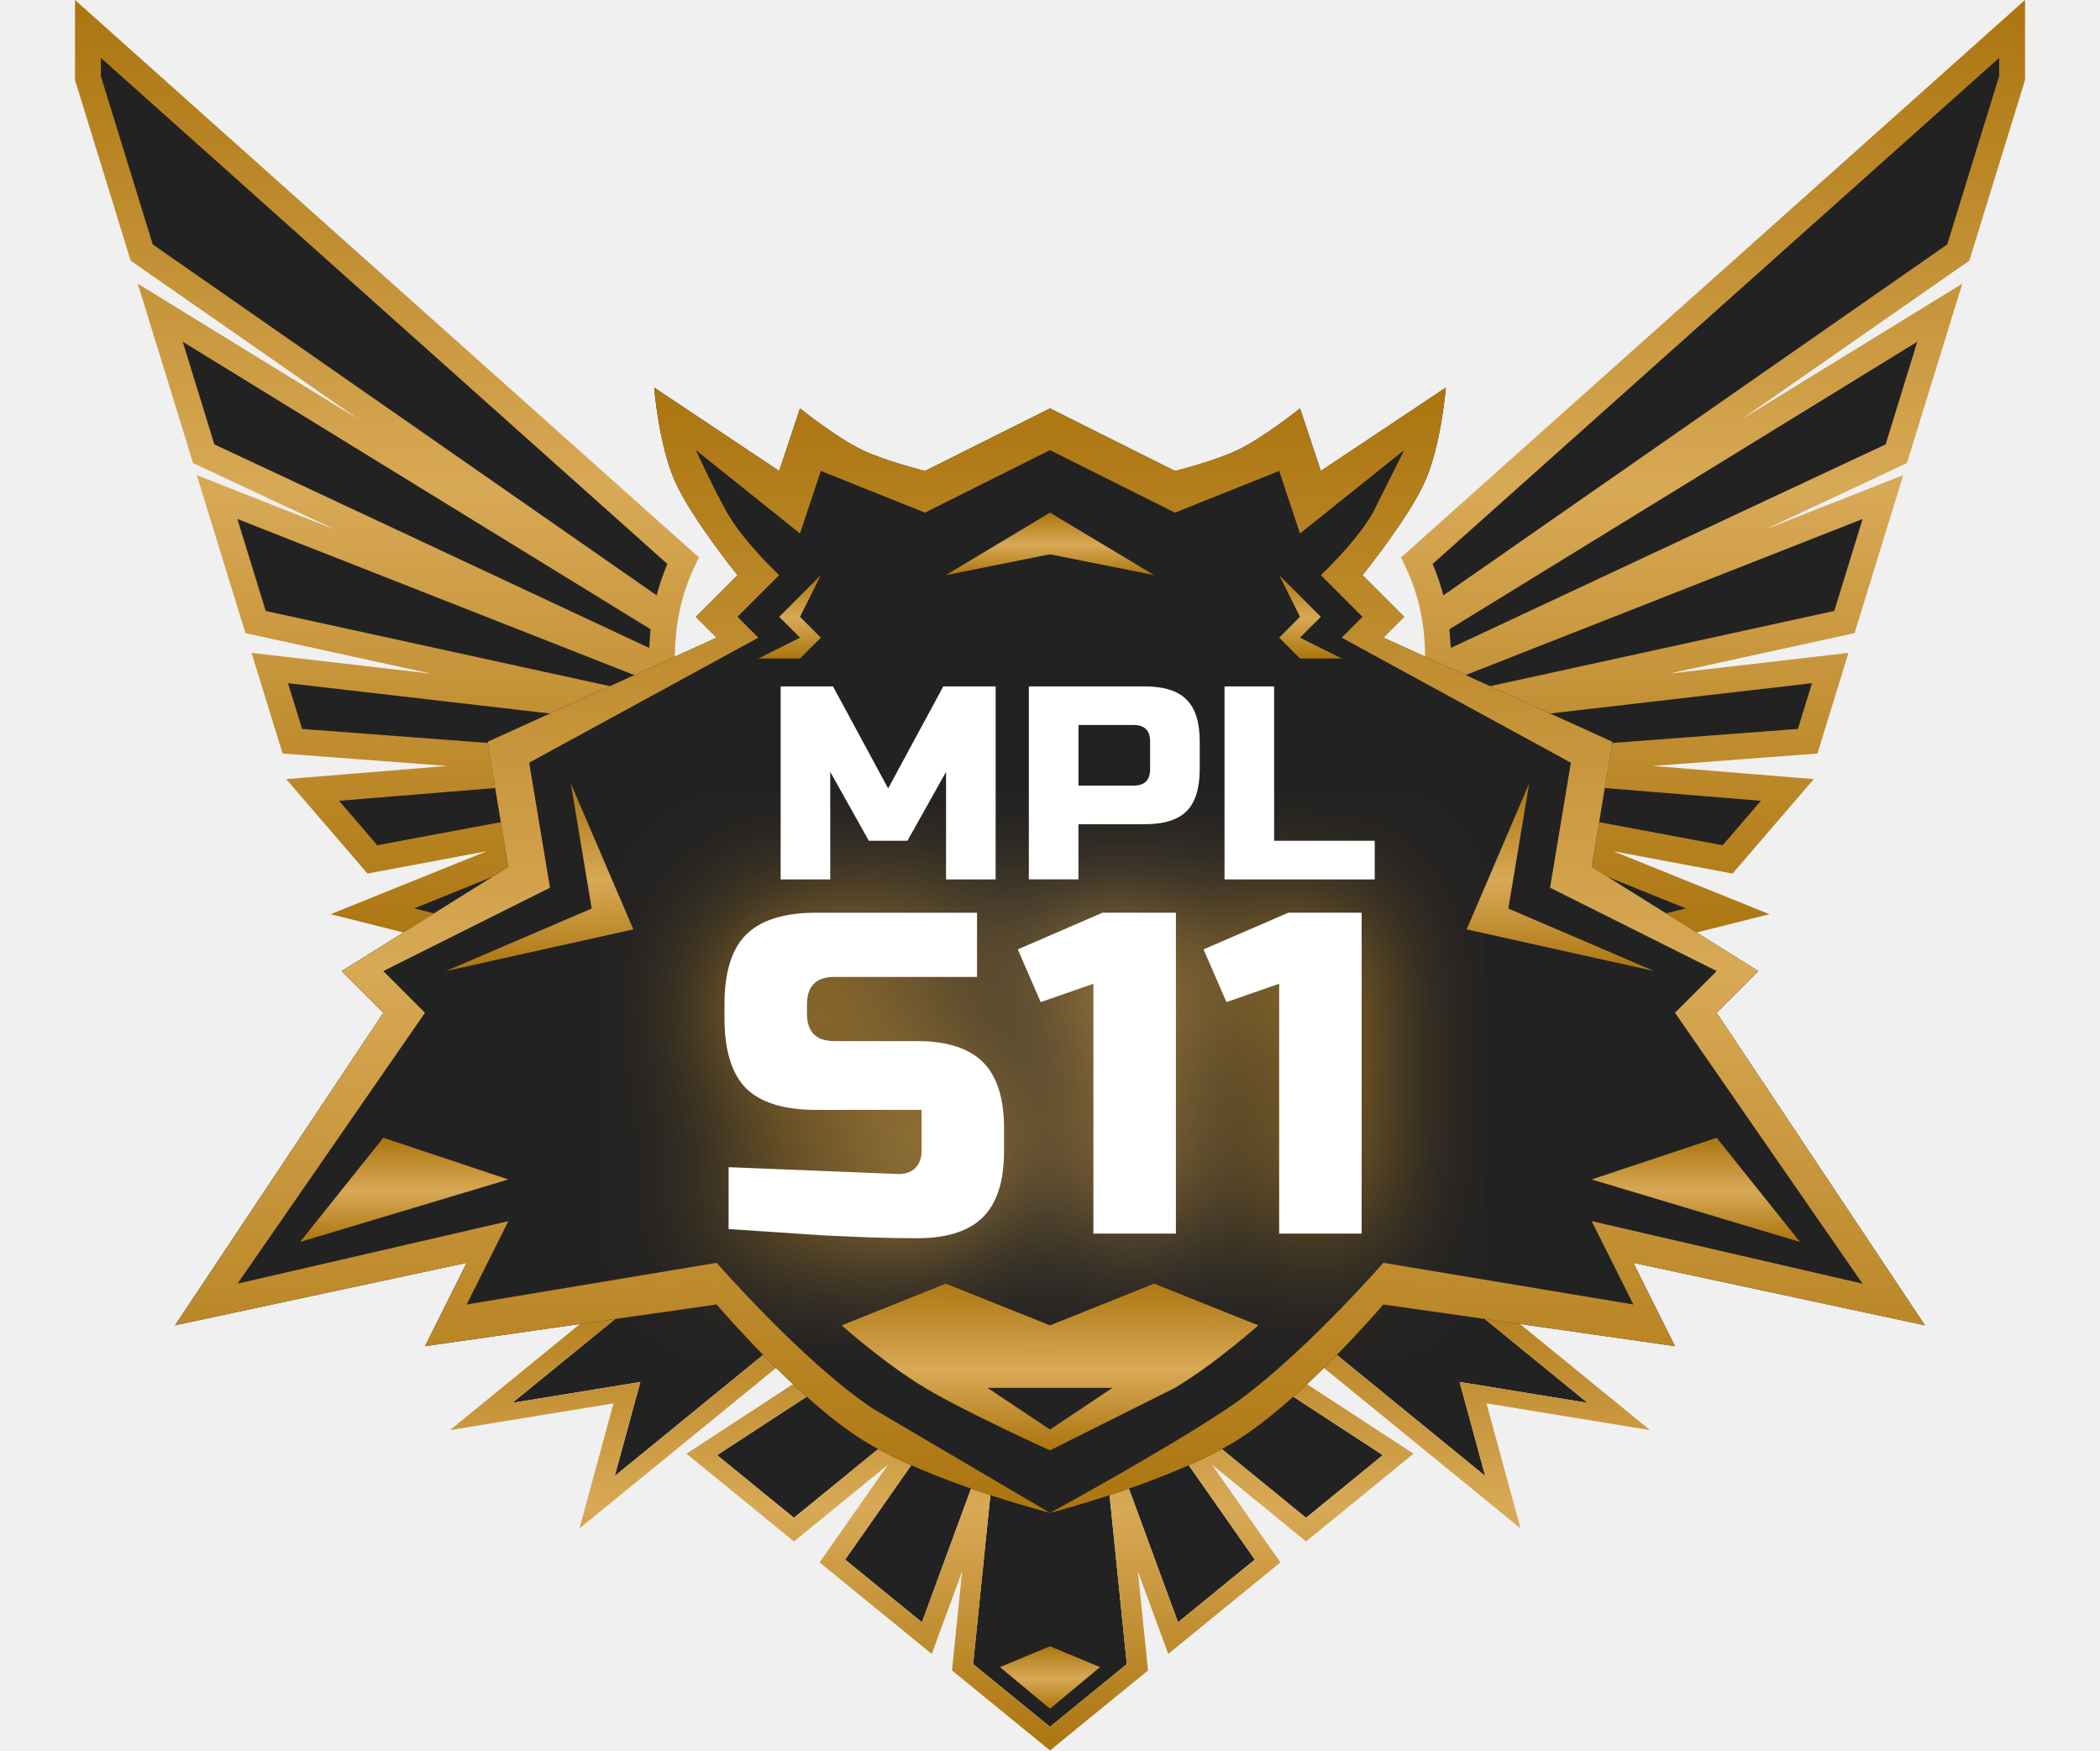
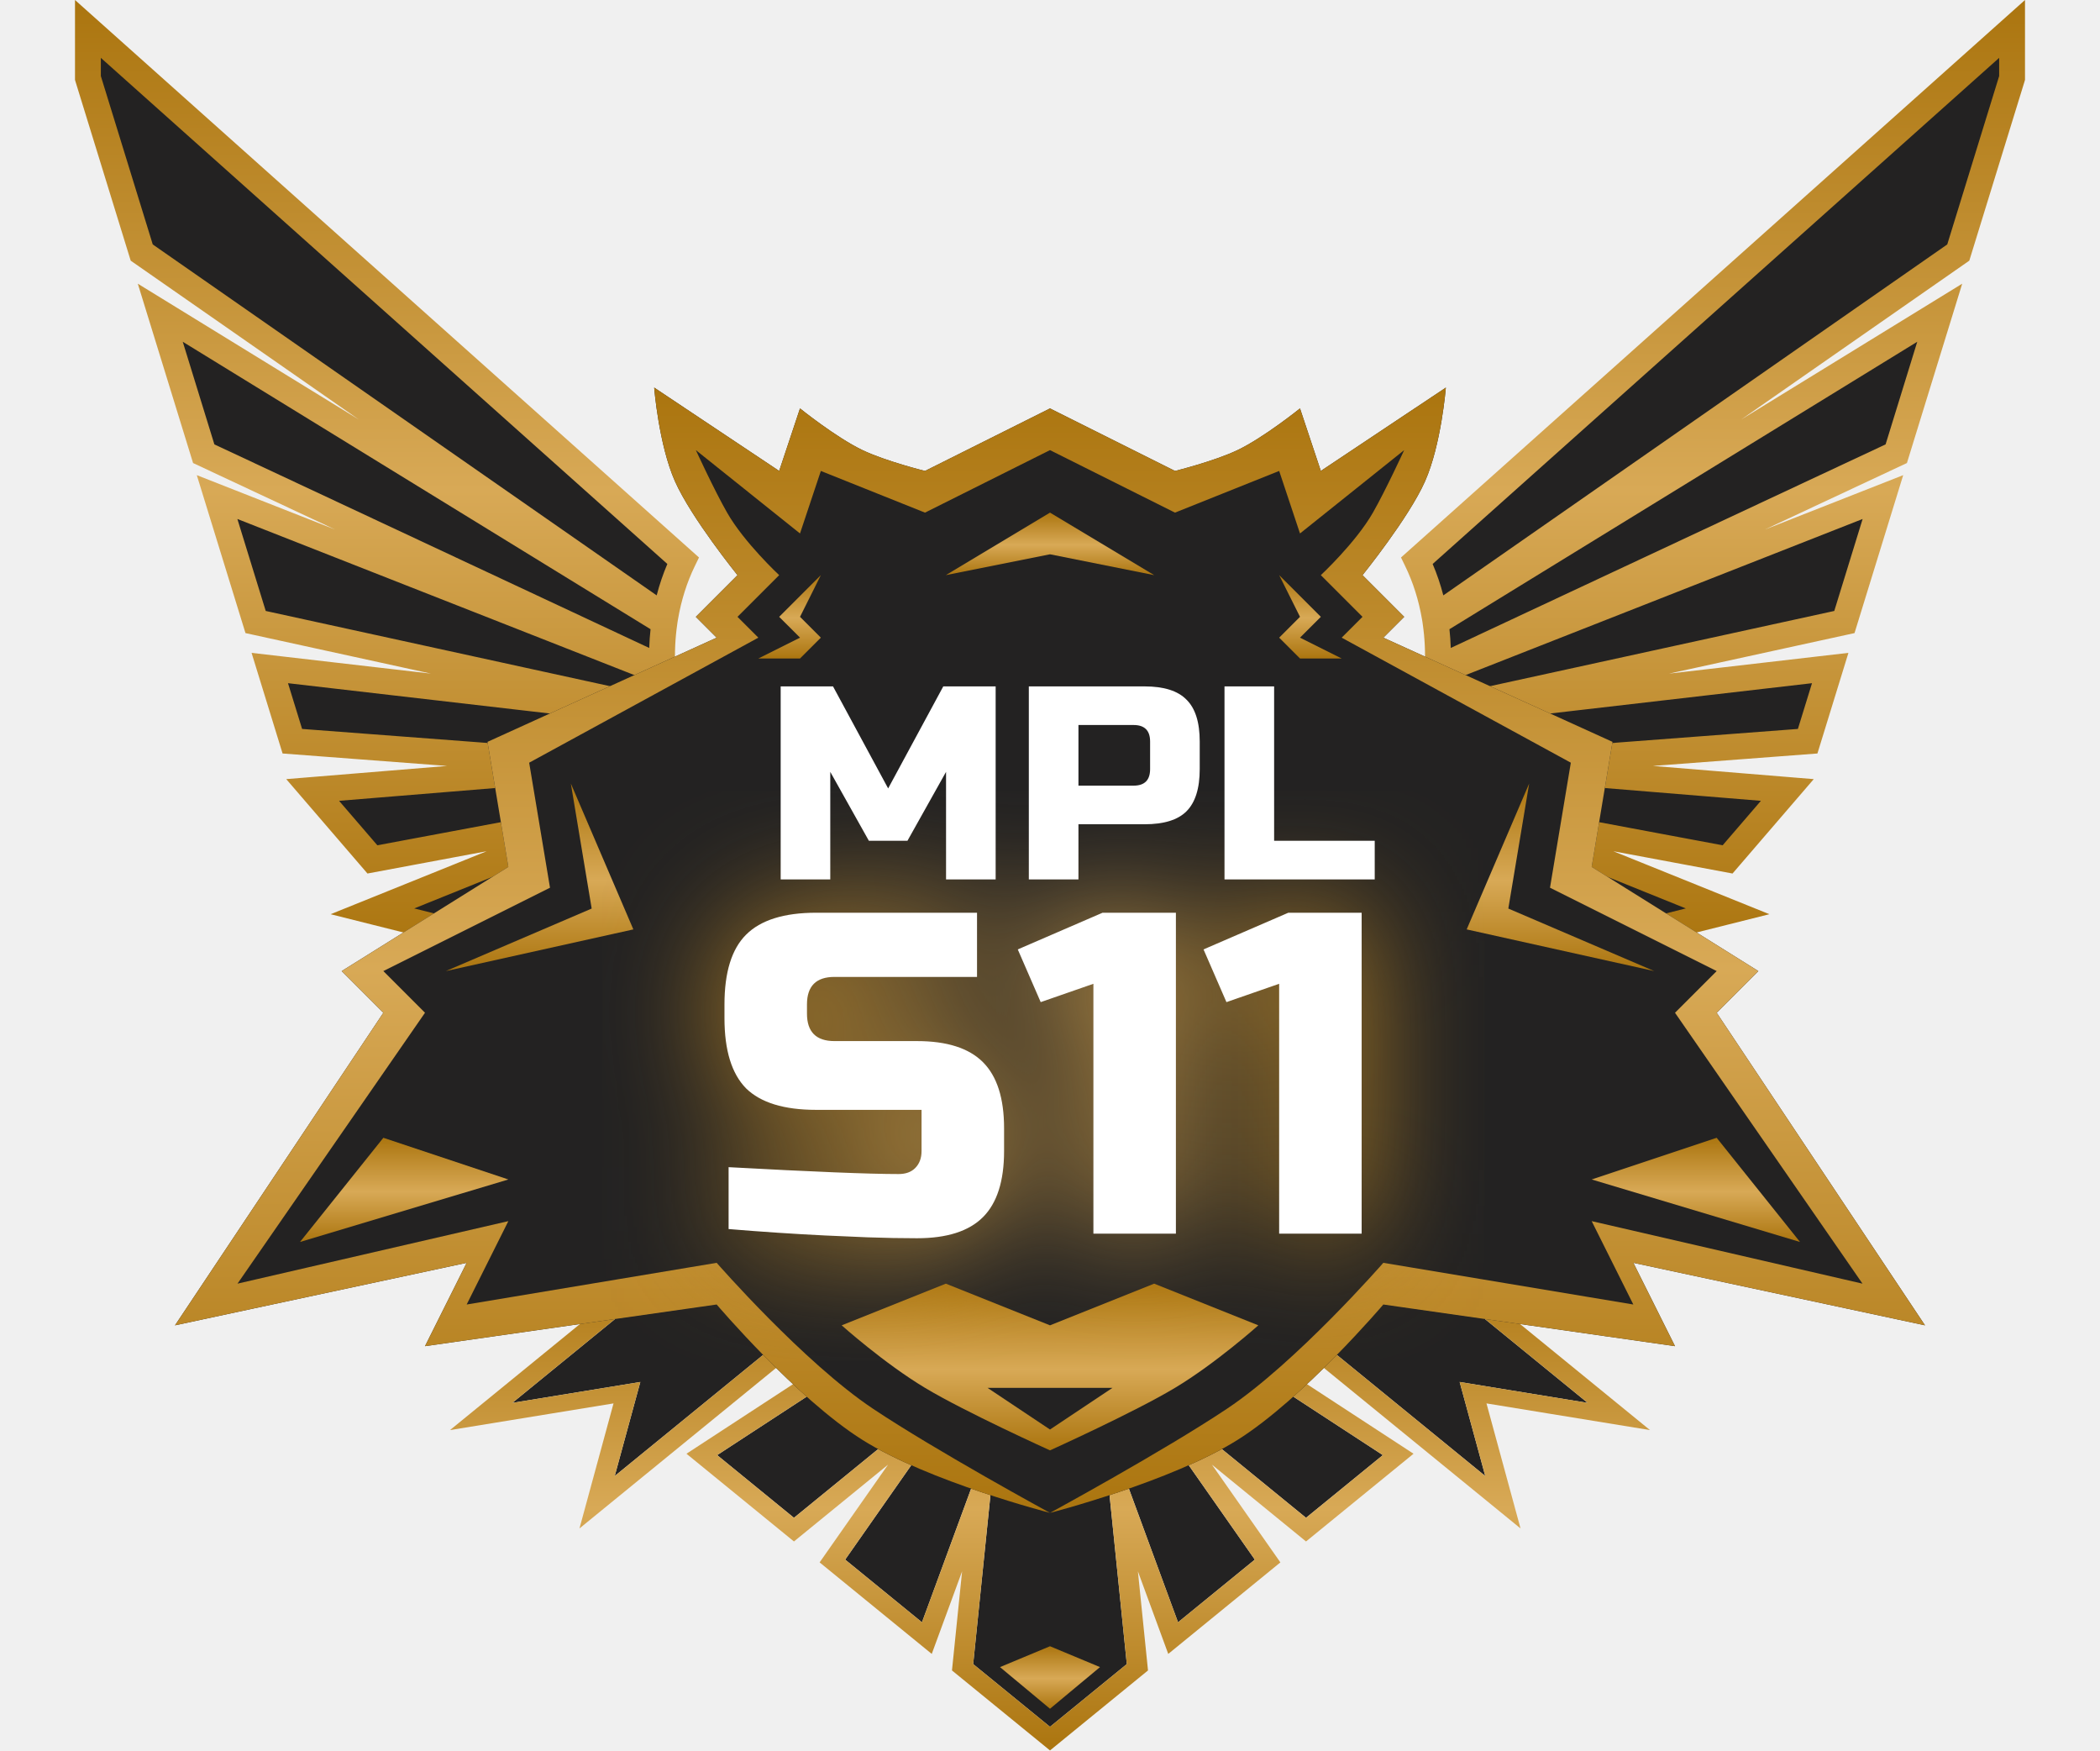
- <svg xmlns="http://www.w3.org/2000/svg" width="84" height="70" fill="none">
-   <g fill-rule="evenodd">
-     <path d="M27.323 22.42L3.517 1.157V3.12l.001.004L5.669 10.1 26.61 24.68c.138-.814.381-1.576.713-2.259zm-.747 2.474L6.411 12.506l1.738 5.638 18.344 8.586a9.5 9.5 0 0 1 .083-1.836zm-.074 1.989L8.683 19.878l1.541 4.997 16.519 3.608a9.68 9.68 0 0 1-.24-1.599zm.259 1.678l-15.97-1.847.902 2.927 12.799.968-11.986.982 2.39 2.777 9.596-1.795-9.596 3.871 4.138 1.038h13.448v-3.364c-2.632-.084-4.941-2.396-5.721-5.556z" fill="#232222" />
-     <path d="M3 0l24.96 22.294-.172.353a7.85 7.85 0 0 0-.668 2.119l-.017.101-.015.102c-.08.556-.109 1.137-.078 1.735l.004.072.005.072a9.16 9.16 0 0 0 .227 1.513l.009.038.009.037a8.47 8.47 0 0 0 .722 1.916l3.115.236-2.847.233.31.461.954-.178-.835.337c1.016 1.312 2.386 2.113 3.816 2.158l.501.016V38H18.971l-5.747-1.441 6.242-2.518-4.767.892-3.25-3.776 6.434-.527-6.58-.497-1.241-4.024 7.177.83-7.421-1.621-1.947-6.316 5.527 2.173-5.676-2.657-2.211-7.172 8.835 5.427-9.119-6.349-2.206-7.155L3 3.194V0zm23.267 23.809a8.79 8.79 0 0 1 .427-1.256L4.034 2.314v.729L6.11 9.775l20.157 14.034zm-.246 1.353L7.31 13.667l1.265 4.104 17.394 8.141.052-.75zm-.008 2.086L9.495 20.754l1.134 3.678 15.455 3.376-.07-.559zm.34 1.788L11.52 27.321l.564 1.829 14.713 1.112c-.173-.392-.322-.802-.443-1.226zm.762 1.878l-13.552 1.11 1.53 1.778 12.361-2.313-.34-.576zm.577.926l-11.124 4.487 2.529.634h12.867v-2.366c-1.693-.218-3.196-1.252-4.273-2.756z" fill="url(#B)" />
-     <path d="M56.677 22.42L80.483 1.157V3.12l-.001.004-2.151 6.976L57.39 24.68c-.138-.814-.381-1.576-.713-2.259zm.747 2.474l20.166-12.388-1.738 5.638-18.345 8.586a9.5 9.5 0 0 0-.083-1.836zm.074 1.989l17.819-7.006-1.54 4.997-16.519 3.608a9.68 9.68 0 0 0 .24-1.599zm-.259 1.678l15.97-1.847-.902 2.927-12.799.968 11.986.982-2.39 2.777-9.596-1.795 9.596 3.871-4.138 1.038H51.517v-3.364c2.632-.084 4.941-2.396 5.721-5.556z" fill="#232222" />
-     <path d="M81 0L56.04 22.294l.172.353a7.85 7.85 0 0 1 .668 2.119l.017.101.015.102c.08.556.109 1.137.078 1.735l-.004.072-.005.072a9.16 9.16 0 0 1-.227 1.513l-.009.038-.009.037a8.47 8.47 0 0 1-.722 1.916l-3.115.236 2.847.233-.31.461-.953-.178.834.337c-1.016 1.312-2.386 2.113-3.815 2.158l-.501.016V38h14.029l5.747-1.441-6.242-2.518 4.767.892 3.25-3.776-6.434-.527 6.58-.497 1.241-4.024-7.177.83 7.421-1.621 1.947-6.316-5.527 2.173 5.676-2.657 2.211-7.172-8.835 5.427 9.119-6.349 2.206-7.155.022-.075V0zM57.733 23.809a8.79 8.79 0 0 0-.427-1.256l22.66-20.239v.729L77.89 9.775 57.733 23.809zm.246 1.353L76.69 13.667l-1.265 4.104-17.394 8.141-.053-.75zm.008 2.086l16.518-6.494-1.134 3.678-15.455 3.376.071-.559zm-.34 1.788l14.833-1.715-.564 1.829-14.713 1.112c.173-.392.322-.802.443-1.226zm-.762 1.878l13.552 1.11-1.53 1.778-12.361-2.313.34-.576zm-.577.926l11.124 4.487-2.529.634H52.035v-2.366c1.693-.218 3.196-1.252 4.273-2.756z" fill="url(#C)" />
-     <path d="M24.589 52.758l-4.097 3.343 5.121-.836-1.024 3.761 7.169-5.85 2.048 1.672-5.121 3.343 3.072 2.507 5.121-4.179h1.024l-4.097 5.85 3.072 2.507 3.072-8.357-1.024 10.029L42 69.055l3.072-2.507-1.024-10.029 3.073 8.357 3.072-2.507-4.097-5.85h1.024l5.121 4.179 3.072-2.507-5.121-3.343 2.048-1.672 7.169 5.85-1.024-3.761 5.121.836-4.097-3.343v-2.089H42h-17.41v2.089z" fill="#232222" />
-     <path d="M18 57.189l5.77-4.708V50h36.46v2.481L66 57.189l-6.541-1.068 1.362 5-8.579-7.001-.822.671 5.121 3.343-4.299 3.508-3.764-3.071 2.737 3.909-4.485 3.66-1.215-3.303.405 3.964L42 70l-3.92-3.199.405-3.964-1.215 3.303-4.485-3.66 2.737-3.909-3.764 3.071-4.299-3.508 5.121-3.343-.822-.671-8.579 7.001 1.362-5L18 57.189zm7.613-1.924l-1.024 3.761 7.169-5.85 2.048 1.672-5.121 3.343 3.072 2.507 5.121-4.179h1.024l-4.097 5.85 3.072 2.507 3.072-8.357-1.024 10.029L42 69.055l3.073-2.507-1.024-10.029 3.072 8.357 3.072-2.507-4.097-5.85h1.024l5.121 4.179 3.072-2.507-5.121-3.343 2.048-1.672 7.169 5.85-1.024-3.761 5.121.836-4.097-3.343v-2.089H24.589v2.089l-4.097 3.343 5.121-.836z" fill="url(#D)" />
-   </g>
-   <path d="M40 66.667l2 1.667 2-1.667-2-.833-2 .833z" fill="url(#E)" />
-   <g fill-rule="evenodd">
-     <path d="M42 16.333l-5 2.5s-1.572-.389-2.5-.833c-1.059-.506-2.5-1.667-2.5-1.667l-.833 2.5-5-3.333s.182 2.286.833 3.75S29.5 23 29.5 23l-1.667 1.667.833.833-9.167 4.167.833 5-6.667 4.167 1.667 1.667L7 53l11.667-2.5L17 53.833l11.667-1.667s3.201 3.764 5.833 5.417C37.162 59.255 42 60.5 42 60.5h0s4.838-1.246 7.5-2.917c2.633-1.653 5.833-5.417 5.833-5.417L67 53.833 65.334 50.5 77 53l-8.333-12.5 1.667-1.667-6.667-4.167.833-5-9.167-4.167.833-.833L54.5 23s1.849-2.286 2.5-3.75.833-3.75.833-3.75l-5 3.333-.833-2.5s-1.441 1.16-2.5 1.667c-.928.444-2.5.833-2.5.833l-5-2.5z" fill="#232222" />
-     <path d="M37 20.5l5-2.5 5 2.5 4.167-1.667.833 2.5L56.167 18l-1.25 2.5c-.685 1.199-2.083 2.5-2.083 2.5l1.667 1.667-.833.833 9.167 5-.833 5 6.667 3.333L67 40.5l7.5 10.833-10.833-2.5 1.667 3.333-10-1.667s-3.473 3.98-6.25 5.833C46.541 58.03 42 60.5 42 60.5s4.838-1.246 7.5-2.917c2.633-1.653 5.833-5.417 5.833-5.417L67 53.833 65.334 50.5 77 53l-8.333-12.5 1.667-1.667-6.667-4.167.833-5-9.167-4.167.833-.833L54.5 23s1.849-2.286 2.5-3.75.833-3.75.833-3.75l-5 3.333-.833-2.5s-1.441 1.16-2.5 1.667c-.928.444-2.5.833-2.5.833l-5-2.5-5 2.5s-1.572-.389-2.5-.833c-1.059-.506-2.5-1.667-2.5-1.667l-.833 2.5-5-3.333s.182 2.286.833 3.75S29.5 23 29.5 23l-1.667 1.667.833.833-9.167 4.167.833 5-6.667 4.167 1.667 1.667L7 53l11.667-2.5L17 53.833l11.667-1.667s3.201 3.764 5.833 5.417C37.162 59.255 42 60.5 42 60.5l-7.083-4.167c-2.777-1.853-6.25-5.833-6.25-5.833l-10 1.667 1.667-3.333-10.833 2.5L17 40.5l-1.667-1.667L22 35.5l-.833-5 9.167-5-.833-.833L31.167 23s-1.398-1.301-2.083-2.5c-.511-.893-1.25-2.5-1.25-2.5L32 21.333l.833-2.5L37 20.5z" fill="url(#F)" />
-   </g>
-   <path d="M12 49.667l3.333-4.167 5 1.667-8.333 2.5z" fill="url(#G)" />
-   <path d="M23.667 36.333l-.833-5 2.5 5.833-7.5 1.667 5.833-2.5z" fill="url(#H)" />
-   <path d="M32.001 25.5l-.833-.833L32.834 23l-.833 1.667.833.833-.833.833h-1.667l1.667-.833z" fill="url(#I)" />
-   <g fill-rule="evenodd">
-     <path d="M42 58l5-2.5c1.627-.976 3.333-2.5 3.333-2.5l-4.167-1.667L42 53l-4.167-1.667L33.667 53s1.706 1.524 3.333 2.5c1.621.972 4.974 2.488 5 2.5h0 0z" fill="url(#J)" />
-     <path d="M42.001 20.5l4.167 2.5L42 22.167 37.834 23 42 20.5h0 0 0 0z" fill="url(#K)" />
-   </g>
-   <path d="M72.001 49.667L68.667 45.5l-5 1.667 8.333 2.5z" fill="url(#L)" />
-   <path d="M60.333 36.333l.833-5-2.5 5.833 7.5 1.667-5.833-2.5z" fill="url(#M)" />
-   <path d="M52 25.5l.833-.833L51.167 23 52 24.667l-.833.833.833.833h1.667L52 25.5z" fill="url(#N)" />
-   <path fill-rule="evenodd" d="M42 55.5h2.5L42 57.167h0 0 0 0L39.5 55.5H42h0z" fill="#232222" />
-   <g filter="url(#A)">
-     <use href="#P" fill="url(#O)" />
-   </g>
-   <g fill="#fff">
-     <use href="#P" />
-     <path d="M37.842 30.867l-1.544 2.756h-1.544l-1.544-2.756v4.3h-1.984v-7.717h2.095l2.205 4.079 2.205-4.079h2.095v7.717h-1.984v-4.3zm3.312-3.418h4.63c.772 0 1.33.176 1.676.529.353.345.529.904.529 1.676v1.102c0 .772-.176 1.334-.529 1.687-.345.345-.904.518-1.676.518h-2.646v2.205h-1.984v-7.717zm4.851 2.205c0-.441-.22-.662-.661-.662h-2.205v2.425h2.205c.441 0 .661-.22.661-.662v-1.102zm4.961 3.969h4.024v1.544h-6.009v-7.717h1.985v6.174z" />
+ <svg xmlns="http://www.w3.org/2000/svg" width="84" height="70" viewBox="0 0 84 70" fill="none">
+   <g id="id11">
+     <g id="Group 338">
+       <path id="Subtract" fill-rule="evenodd" clip-rule="evenodd" d="M27.323 22.42L3.517 1.157V3.12L3.518 3.124L5.669 10.1L26.61 24.68C26.748 23.866 26.991 23.104 27.323 22.42ZM26.576 24.895L6.411 12.506L8.149 18.144L26.493 26.73C26.462 26.099 26.491 25.484 26.576 24.895ZM26.502 26.883L8.683 19.878L10.224 24.874L26.742 28.482C26.62 27.969 26.539 27.434 26.502 26.883ZM26.762 28.561L10.791 26.715L11.693 29.641L24.492 30.609L12.506 31.591L14.896 34.367L24.492 32.572L14.896 36.443L19.034 37.481H32.483V34.117C29.851 34.034 27.541 31.722 26.762 28.561Z" fill="#232222" />
+       <path id="Subtract (Stroke)" fill-rule="evenodd" clip-rule="evenodd" d="M3 0L27.96 22.294L27.788 22.648C27.479 23.285 27.25 23.999 27.12 24.766L27.103 24.867L27.089 24.969C27.008 25.525 26.98 26.106 27.01 26.704L27.014 26.776L27.019 26.849C27.053 27.371 27.131 27.877 27.246 28.362L27.255 28.4L27.264 28.437C27.435 29.13 27.681 29.772 27.986 30.353L31.101 30.588L28.254 30.821C28.353 30.981 28.457 31.135 28.565 31.283L29.518 31.104L28.684 31.441C29.7 32.753 31.069 33.553 32.499 33.599L33 33.615V38H18.971L13.224 36.559L19.466 34.041L14.699 34.932L11.45 31.157L17.883 30.63L11.303 30.132L10.063 26.108L17.24 26.938L9.819 25.317L7.872 19.001L13.399 21.174L7.723 18.517L5.512 11.345L14.346 16.773L5.228 10.424L3.022 3.269L3 3.194V0ZM26.267 23.809C26.38 23.372 26.523 22.952 26.694 22.553L4.034 2.314V3.042L6.11 9.775L26.267 23.809ZM26.022 25.162L7.31 13.667L8.575 17.771L25.969 25.912C25.977 25.659 25.995 25.409 26.022 25.162ZM26.014 27.248L9.495 20.754L10.629 24.432L26.084 27.808C26.056 27.623 26.032 27.437 26.014 27.248ZM26.353 29.037L11.52 27.321L12.084 29.15L26.796 30.263C26.623 29.87 26.474 29.46 26.353 29.037ZM27.116 30.915L13.563 32.025L15.094 33.803L27.455 31.49C27.336 31.304 27.222 31.112 27.116 30.915ZM27.693 31.841L16.569 36.328L19.098 36.962H31.965V34.596C30.272 34.379 28.77 33.344 27.693 31.841Z" fill="url(#paint0_linear_2086_8544)" />
+     </g>
+     <g id="Group 338_2">
+       <path id="Subtract_2" fill-rule="evenodd" clip-rule="evenodd" d="M56.677 22.42L80.483 1.157V3.12L80.482 3.124L78.331 10.1L57.39 24.68C57.252 23.866 57.009 23.104 56.677 22.42ZM57.423 24.895L77.589 12.506L75.851 18.144L57.507 26.73C57.538 26.099 57.509 25.484 57.423 24.895ZM57.498 26.883L75.317 19.878L73.776 24.874L57.258 28.482C57.38 27.969 57.461 27.434 57.498 26.883ZM57.239 28.561L73.209 26.715L72.307 29.641L59.508 30.609L71.494 31.591L69.104 34.367L59.508 32.572L69.104 36.443L64.966 37.481H51.517V34.117C54.149 34.034 56.459 31.722 57.239 28.561Z" fill="#232222" />
+       <path id="Subtract (Stroke)_2" fill-rule="evenodd" clip-rule="evenodd" d="M81 0L56.04 22.294L56.212 22.648C56.521 23.285 56.75 23.999 56.88 24.766L56.897 24.867L56.911 24.969C56.992 25.525 57.02 26.106 56.99 26.704L56.986 26.776L56.981 26.849C56.947 27.371 56.87 27.877 56.754 28.362L56.745 28.4L56.736 28.437C56.565 29.13 56.319 29.772 56.014 30.353L52.899 30.588L55.746 30.821C55.647 30.981 55.543 31.135 55.435 31.283L54.482 31.104L55.316 31.441C54.3 32.753 52.931 33.553 51.501 33.599L51 33.615V38H65.029L70.776 36.559L64.534 34.041L69.301 34.932L72.55 31.157L66.117 30.63L72.697 30.132L73.937 26.108L66.76 26.938L74.181 25.317L76.128 19.001L70.601 21.174L76.277 18.517L78.488 11.345L69.654 16.773L78.772 10.424L80.978 3.269L81 3.194V0ZM57.733 23.809C57.62 23.372 57.477 22.952 57.306 22.553L79.966 2.314V3.042L77.89 9.775L57.733 23.809ZM57.978 25.162L76.69 13.667L75.424 17.771L58.031 25.912C58.023 25.659 58.005 25.409 57.978 25.162ZM57.986 27.248L74.505 20.754L73.371 24.432L57.916 27.808C57.944 27.623 57.968 27.437 57.986 27.248ZM57.647 29.037L72.48 27.321L71.916 29.15L57.204 30.263C57.377 29.87 57.526 29.46 57.647 29.037ZM56.885 30.915L70.436 32.025L68.906 33.803L56.545 31.49C56.664 31.304 56.778 31.112 56.885 30.915ZM56.307 31.841L67.431 36.328L64.902 36.962H52.035V34.596C53.728 34.379 55.23 33.344 56.307 31.841Z" fill="url(#paint1_linear_2086_8544)" />
+     </g>
+     <g id="Group 334">
+       <path id="Union" fill-rule="evenodd" clip-rule="evenodd" d="M24.589 52.758L20.493 56.101L25.613 55.265L24.589 59.026L31.758 53.176L33.807 54.847L28.686 58.19L31.758 60.697L36.879 56.519H37.903L33.807 62.369L36.879 64.876L39.952 56.519L38.927 66.547L42 69.055L45.072 66.547L44.048 56.519L47.121 64.876L50.193 62.369L46.096 56.519H47.121L52.241 60.697L55.314 58.19L50.193 54.847L52.241 53.176L59.41 59.026L58.386 55.265L63.507 56.101L59.41 52.758V50.669H42H24.589V52.758Z" fill="#232222" />
+       <path id="Union (Stroke)" fill-rule="evenodd" clip-rule="evenodd" d="M18 57.189L23.77 52.481V50H60.23V52.481L66 57.189L59.459 56.122L60.821 61.122L52.241 54.121L51.42 54.792L56.541 58.135L52.241 61.643L48.478 58.572L51.215 62.48L46.73 66.14L45.516 62.837L45.92 66.801L42 70L38.079 66.801L38.484 62.837L37.27 66.14L32.785 62.48L35.522 58.572L31.758 61.643L27.459 58.135L32.58 54.792L31.758 54.121L23.179 61.122L24.541 56.122L18 57.189ZM25.613 55.265L24.589 59.026L31.758 53.176L33.807 54.847L28.686 58.19L31.758 60.697L36.879 56.519H37.903L33.807 62.369L36.879 64.876L39.952 56.519L38.928 66.547L42 69.055L45.072 66.547L44.048 56.519L47.121 64.876L50.193 62.369L46.096 56.519H47.121L52.241 60.697L55.314 58.19L50.193 54.847L52.241 53.176L59.41 59.026L58.386 55.265L63.507 56.101L59.41 52.758V50.669H24.589V52.758L20.493 56.101L25.613 55.265Z" fill="url(#paint2_linear_2086_8544)" />
+       <path id="Vector 426" d="M40 66.667L42 68.333L44 66.667L42 65.833L40 66.667Z" fill="url(#paint3_linear_2086_8544)" />
+     </g>
+     <g id="Base">
+       <path id="Union_2" fill-rule="evenodd" clip-rule="evenodd" d="M42 16.333L37 18.833C37 18.833 35.428 18.444 34.5 18C33.442 17.494 32 16.333 32 16.333L31.167 18.833L26.167 15.5C26.167 15.5 26.349 17.786 27 19.25C27.651 20.715 29.5 23 29.5 23L27.834 24.667L28.667 25.5L19.5 29.667L20.334 34.667L13.667 38.833L15.334 40.5L7 53L18.667 50.5L17 53.833L28.667 52.167C28.667 52.167 31.867 55.93 34.5 57.583C37.162 59.255 42 60.5 42 60.5L42 60.5C42 60.5 46.839 59.255 49.5 57.583C52.133 55.93 55.333 52.167 55.333 52.167L67 53.833L65.334 50.5L77 53L68.667 40.5L70.334 38.833L63.667 34.667L64.5 29.667L55.333 25.5L56.167 24.667L54.5 23C54.5 23 56.349 20.715 57 19.25C57.651 17.786 57.834 15.5 57.834 15.5L52.833 18.833L52 16.333C52 16.333 50.559 17.494 49.5 18C48.572 18.444 47 18.833 47 18.833L42 16.333Z" fill="#232222" />
+       <path id="Union_3" fill-rule="evenodd" clip-rule="evenodd" d="M37 20.5L42 18L47 20.5L51.167 18.833L52 21.333L56.167 18C56.167 18 55.427 19.607 54.917 20.5C54.232 21.699 52.833 23 52.833 23L54.5 24.667L53.667 25.5L62.833 30.5L62 35.5L68.667 38.833L67 40.5L74.5 51.333L63.667 48.833L65.333 52.167L55.333 50.5C55.333 50.5 51.861 54.48 49.083 56.333C46.541 58.03 42 60.5 42 60.5C42 60.5 46.839 59.255 49.5 57.583C52.133 55.93 55.333 52.167 55.333 52.167L67 53.833L65.334 50.5L77 53L68.667 40.5L70.334 38.833L63.667 34.667L64.5 29.667L55.333 25.5L56.167 24.667L54.5 23C54.5 23 56.349 20.715 57 19.25C57.651 17.786 57.834 15.5 57.834 15.5L52.833 18.833L52 16.333C52 16.333 50.559 17.494 49.5 18C48.572 18.444 47 18.833 47 18.833L42 16.333L37 18.833C37 18.833 35.428 18.444 34.5 18C33.442 17.494 32 16.333 32 16.333L31.167 18.833L26.167 15.5C26.167 15.5 26.349 17.786 27 19.25C27.651 20.715 29.5 23 29.5 23L27.834 24.667L28.667 25.5L19.5 29.667L20.334 34.667L13.667 38.833L15.334 40.5L7 53L18.667 50.5L17 53.833L28.667 52.167C28.667 52.167 31.867 55.93 34.5 57.583C37.162 59.255 42 60.5 42 60.5C42 60.5 37.46 58.03 34.917 56.333C32.14 54.48 28.667 50.5 28.667 50.5L18.667 52.167L20.334 48.833L9.5 51.333L17 40.5L15.334 38.833L22 35.5L21.167 30.5L30.334 25.5L29.5 24.667L31.167 23C31.167 23 29.768 21.699 29.084 20.5C28.573 19.607 27.834 18 27.834 18L32 21.333L32.834 18.833L37 20.5Z" fill="url(#paint4_linear_2086_8544)" />
+       <g id="Group 159">
+         <path id="Vector 240" d="M12 49.667L15.334 45.5L20.334 47.167L12 49.667Z" fill="url(#paint5_linear_2086_8544)" />
+         <path id="Vector 241" d="M23.667 36.333L22.834 31.333L25.334 37.167L17.834 38.833L23.667 36.333Z" fill="url(#paint6_linear_2086_8544)" />
+         <path id="Vector 242" d="M32.001 25.5L31.167 24.667L32.834 23L32.001 24.667L32.834 25.5L32.001 26.333H30.334L32.001 25.5Z" fill="url(#paint7_linear_2086_8544)" />
+       </g>
+       <g id="Group 160">
+         <path id="Union_4" fill-rule="evenodd" clip-rule="evenodd" d="M42 58C42.026 57.988 45.379 56.473 47 55.5C48.627 54.524 50.333 53 50.333 53L46.167 51.333L42 53L37.834 51.333L33.667 53C33.667 53 35.373 54.524 37 55.5C38.621 56.473 41.974 57.988 42 58V58C42 58 42 58 42 58C42 58 42 58 42 58V58Z" fill="url(#paint8_linear_2086_8544)" />
+         <path id="Union_5" fill-rule="evenodd" clip-rule="evenodd" d="M42.001 20.5L46.167 23L42 22.167L37.834 23L42 20.5V20.5L42.001 20.5L42.001 20.5V20.5Z" fill="url(#paint9_linear_2086_8544)" />
+         <path id="Vector 240_2" d="M72.001 49.667L68.667 45.5L63.667 47.167L72.001 49.667Z" fill="url(#paint10_linear_2086_8544)" />
+         <path id="Vector 241_2" d="M60.333 36.333L61.167 31.333L58.667 37.167L66.167 38.833L60.333 36.333Z" fill="url(#paint11_linear_2086_8544)" />
+         <path id="Vector 242_2" d="M52 25.5L52.834 24.667L51.167 23L52 24.667L51.167 25.5L52 26.333H53.667L52 25.5Z" fill="url(#paint12_linear_2086_8544)" />
+         <path id="Union_6" fill-rule="evenodd" clip-rule="evenodd" d="M42 55.5H44.5L42 57.167V57.167L42 57.167L42 57.167V57.167L39.5 55.5H42H42Z" fill="#232222" />
+       </g>
+       <g id="Group 333">
+         <g id="Group 155">
+           <g id="S11" filter="url(#filter0_f_2086_8544)">
+             <path d="M29.144 46.675C32.493 46.858 34.76 46.95 35.946 46.95C36.227 46.95 36.447 46.871 36.606 46.712C36.777 46.541 36.862 46.315 36.862 46.033V44.383H32.646C31.363 44.383 30.427 44.096 29.841 43.522C29.266 42.935 28.979 42 28.979 40.717V40.167C28.979 38.883 29.266 37.955 29.841 37.38C30.427 36.793 31.363 36.5 32.646 36.5H39.081V39.067H33.379C32.646 39.067 32.279 39.433 32.279 40.167V40.533C32.279 41.267 32.646 41.633 33.379 41.633H36.679C37.877 41.633 38.757 41.914 39.319 42.477C39.881 43.039 40.163 43.919 40.163 45.117V46.033C40.163 47.231 39.881 48.111 39.319 48.673C38.757 49.236 37.877 49.517 36.679 49.517C36.056 49.517 35.396 49.505 34.699 49.48L33.013 49.407C31.766 49.346 30.476 49.26 29.144 49.15V46.675ZM43.736 49.333V39.342L41.628 40.075L40.711 37.967L44.103 36.5H47.036V49.333H43.736ZM51.166 49.333V39.342L49.058 40.075L48.141 37.967L51.533 36.5H54.466V49.333H51.166Z" fill="url(#paint13_linear_2086_8544)" />
+           </g>
+           <path id="S11_2" d="M29.144 46.675C32.493 46.858 34.76 46.95 35.946 46.95C36.227 46.95 36.447 46.871 36.606 46.712C36.777 46.541 36.862 46.315 36.862 46.033V44.383H32.646C31.363 44.383 30.427 44.096 29.841 43.522C29.266 42.935 28.979 42 28.979 40.717V40.167C28.979 38.883 29.266 37.955 29.841 37.38C30.427 36.793 31.363 36.5 32.646 36.5H39.081V39.067H33.379C32.646 39.067 32.279 39.433 32.279 40.167V40.533C32.279 41.267 32.646 41.633 33.379 41.633H36.679C37.877 41.633 38.757 41.914 39.319 42.477C39.881 43.039 40.163 43.919 40.163 45.117V46.033C40.163 47.231 39.881 48.111 39.319 48.673C38.757 49.236 37.877 49.517 36.679 49.517C36.056 49.517 35.396 49.505 34.699 49.48L33.013 49.407C31.766 49.346 30.476 49.26 29.144 49.15V46.675ZM43.736 49.333V39.342L41.628 40.075L40.711 37.967L44.103 36.5H47.036V49.333H43.736ZM51.166 49.333V39.342L49.058 40.075L48.141 37.967L51.533 36.5H54.466V49.333H51.166Z" fill="white" />
+         </g>
+         <g id="Group 183">
+           <path id="MPL" d="M37.842 30.867L36.298 33.623H34.755L33.211 30.867V35.167H31.227V27.449H33.321L35.526 31.529L37.731 27.449H39.826V35.167H37.842V30.867ZM41.153 27.449H45.784C46.556 27.449 47.114 27.626 47.459 27.979C47.812 28.324 47.989 28.883 47.989 29.654V30.757C47.989 31.529 47.812 32.091 47.459 32.444C47.114 32.789 46.556 32.962 45.784 32.962H43.138V35.167H41.153V27.449ZM46.004 29.654C46.004 29.213 45.784 28.993 45.343 28.993H43.138V31.418H45.343C45.784 31.418 46.004 31.198 46.004 30.757V29.654ZM50.965 33.623H54.989V35.167H48.98V27.449H50.965V33.623Z" fill="white" />
+         </g>
+       </g>
+     </g>
  </g>
  <defs>
-     <filter id="A" x="24.104" y="31.625" width="35.237" height="22.767" filterUnits="userSpaceOnUse" color-interpolation-filters="sRGB">
-       <feFlood flood-opacity="0" />
-       <feBlend in="SourceGraphic" />
-       <feGaussianBlur stdDeviation="2.437" />
+     <filter id="filter0_f_2086_8544" x="24.104" y="31.625" width="35.237" height="22.767" filterUnits="userSpaceOnUse" color-interpolation-filters="sRGB">
+       <feFlood flood-opacity="0" result="BackgroundImageFix" />
+       <feBlend mode="normal" in="SourceGraphic" in2="BackgroundImageFix" result="shape" />
+       <feGaussianBlur stdDeviation="2.437" result="effect1_foregroundBlur_2086_8544" />
    </filter>
-     <linearGradient id="B" x1="18" y1="0" x2="18" y2="38" href="#Q">
-       <stop stop-color="#ab750f" />
-       <stop offset=".516" stop-color="#d8a956" />
-       <stop offset="1" stop-color="#ab750f" />
+     <linearGradient id="paint0_linear_2086_8544" x1="18" y1="0" x2="18" y2="38" gradientUnits="userSpaceOnUse">
+       <stop stop-color="#AB750F" />
+       <stop offset="0.516" stop-color="#D8A956" />
+       <stop offset="1" stop-color="#AB750F" />
    </linearGradient>
-     <linearGradient id="C" x1="66" y1="0" x2="66" y2="38" href="#Q">
-       <stop stop-color="#ab750f" />
-       <stop offset=".516" stop-color="#d8a956" />
-       <stop offset="1" stop-color="#ab750f" />
+     <linearGradient id="paint1_linear_2086_8544" x1="66" y1="0" x2="66" y2="38" gradientUnits="userSpaceOnUse">
+       <stop stop-color="#AB750F" />
+       <stop offset="0.516" stop-color="#D8A956" />
+       <stop offset="1" stop-color="#AB750F" />
    </linearGradient>
-     <linearGradient id="D" x1="42" y1="50" x2="42" y2="70" href="#Q">
-       <stop stop-color="#ab750f" />
-       <stop offset=".516" stop-color="#d8a956" />
-       <stop offset="1" stop-color="#ab750f" />
+     <linearGradient id="paint2_linear_2086_8544" x1="42" y1="50" x2="42" y2="70" gradientUnits="userSpaceOnUse">
+       <stop stop-color="#AB750F" />
+       <stop offset="0.516" stop-color="#D8A956" />
+       <stop offset="1" stop-color="#AB750F" />
    </linearGradient>
-     <linearGradient id="E" x1="42" y1="65.833" x2="42" y2="68.333" href="#Q">
-       <stop stop-color="#ab750f" />
-       <stop offset=".516" stop-color="#d8a956" />
-       <stop offset="1" stop-color="#ab750f" />
+     <linearGradient id="paint3_linear_2086_8544" x1="42" y1="65.833" x2="42" y2="68.333" gradientUnits="userSpaceOnUse">
+       <stop stop-color="#AB750F" />
+       <stop offset="0.516" stop-color="#D8A956" />
+       <stop offset="1" stop-color="#AB750F" />
    </linearGradient>
-     <linearGradient id="F" x1="42" y1="15.5" x2="42" y2="60.5" href="#Q">
-       <stop stop-color="#ab750f" />
-       <stop offset=".516" stop-color="#d8a956" />
-       <stop offset="1" stop-color="#ab750f" />
+     <linearGradient id="paint4_linear_2086_8544" x1="42" y1="15.5" x2="42" y2="60.5" gradientUnits="userSpaceOnUse">
+       <stop stop-color="#AB750F" />
+       <stop offset="0.516" stop-color="#D8A956" />
+       <stop offset="1" stop-color="#AB750F" />
    </linearGradient>
-     <linearGradient id="G" x1="16.167" y1="45.5" x2="16.167" y2="49.667" href="#Q">
-       <stop stop-color="#ab750f" />
-       <stop offset=".516" stop-color="#d8a956" />
-       <stop offset="1" stop-color="#ab750f" />
+     <linearGradient id="paint5_linear_2086_8544" x1="16.167" y1="45.5" x2="16.167" y2="49.667" gradientUnits="userSpaceOnUse">
+       <stop stop-color="#AB750F" />
+       <stop offset="0.516" stop-color="#D8A956" />
+       <stop offset="1" stop-color="#AB750F" />
    </linearGradient>
-     <linearGradient id="H" x1="21.584" y1="31.333" x2="21.584" y2="38.833" href="#Q">
-       <stop stop-color="#ab750f" />
-       <stop offset=".516" stop-color="#d8a956" />
-       <stop offset="1" stop-color="#ab750f" />
+     <linearGradient id="paint6_linear_2086_8544" x1="21.584" y1="31.333" x2="21.584" y2="38.833" gradientUnits="userSpaceOnUse">
+       <stop stop-color="#AB750F" />
+       <stop offset="0.516" stop-color="#D8A956" />
+       <stop offset="1" stop-color="#AB750F" />
    </linearGradient>
-     <linearGradient id="I" x1="31.584" y1="23" x2="31.584" y2="26.333" href="#Q">
-       <stop stop-color="#ab750f" />
-       <stop offset=".516" stop-color="#d8a956" />
-       <stop offset="1" stop-color="#ab750f" />
+     <linearGradient id="paint7_linear_2086_8544" x1="31.584" y1="23" x2="31.584" y2="26.333" gradientUnits="userSpaceOnUse">
+       <stop stop-color="#AB750F" />
+       <stop offset="0.516" stop-color="#D8A956" />
+       <stop offset="1" stop-color="#AB750F" />
    </linearGradient>
-     <linearGradient id="J" x1="42" y1="51.333" x2="42" y2="58" href="#Q">
-       <stop stop-color="#ab750f" />
-       <stop offset=".516" stop-color="#d8a956" />
-       <stop offset="1" stop-color="#ab750f" />
+     <linearGradient id="paint8_linear_2086_8544" x1="42" y1="51.333" x2="42" y2="58" gradientUnits="userSpaceOnUse">
+       <stop stop-color="#AB750F" />
+       <stop offset="0.516" stop-color="#D8A956" />
+       <stop offset="1" stop-color="#AB750F" />
    </linearGradient>
-     <linearGradient id="K" x1="42.001" y1="20.5" x2="42.001" y2="23" href="#Q">
-       <stop stop-color="#ab750f" />
-       <stop offset=".516" stop-color="#d8a956" />
-       <stop offset="1" stop-color="#ab750f" />
+     <linearGradient id="paint9_linear_2086_8544" x1="42.001" y1="20.5" x2="42.001" y2="23" gradientUnits="userSpaceOnUse">
+       <stop stop-color="#AB750F" />
+       <stop offset="0.516" stop-color="#D8A956" />
+       <stop offset="1" stop-color="#AB750F" />
    </linearGradient>
-     <linearGradient id="L" x1="67.834" y1="45.5" x2="67.834" y2="49.667" href="#Q">
-       <stop stop-color="#ab750f" />
-       <stop offset=".516" stop-color="#d8a956" />
-       <stop offset="1" stop-color="#ab750f" />
+     <linearGradient id="paint10_linear_2086_8544" x1="67.834" y1="45.5" x2="67.834" y2="49.667" gradientUnits="userSpaceOnUse">
+       <stop stop-color="#AB750F" />
+       <stop offset="0.516" stop-color="#D8A956" />
+       <stop offset="1" stop-color="#AB750F" />
    </linearGradient>
-     <linearGradient id="M" x1="62.417" y1="31.333" x2="62.417" y2="38.833" href="#Q">
-       <stop stop-color="#ab750f" />
-       <stop offset=".516" stop-color="#d8a956" />
-       <stop offset="1" stop-color="#ab750f" />
+     <linearGradient id="paint11_linear_2086_8544" x1="62.417" y1="31.333" x2="62.417" y2="38.833" gradientUnits="userSpaceOnUse">
+       <stop stop-color="#AB750F" />
+       <stop offset="0.516" stop-color="#D8A956" />
+       <stop offset="1" stop-color="#AB750F" />
    </linearGradient>
-     <linearGradient id="N" x1="52.417" y1="23" x2="52.417" y2="26.333" href="#Q">
-       <stop stop-color="#ab750f" />
-       <stop offset=".516" stop-color="#d8a956" />
-       <stop offset="1" stop-color="#ab750f" />
+     <linearGradient id="paint12_linear_2086_8544" x1="52.417" y1="23" x2="52.417" y2="26.333" gradientUnits="userSpaceOnUse">
+       <stop stop-color="#AB750F" />
+       <stop offset="0.516" stop-color="#D8A956" />
+       <stop offset="1" stop-color="#AB750F" />
    </linearGradient>
-     <linearGradient id="O" x1="24.687" y1="43" x2="58.413" y2="43" href="#Q">
-       <stop stop-color="#ab750f" />
-       <stop offset=".516" stop-color="#d8a956" />
-       <stop offset="1" stop-color="#ab750f" />
+     <linearGradient id="paint13_linear_2086_8544" x1="24.686" y1="43" x2="58.413" y2="43" gradientUnits="userSpaceOnUse">
+       <stop stop-color="#AB750F" />
+       <stop offset="0.516" stop-color="#D8A956" />
+       <stop offset="1" stop-color="#AB750F" />
    </linearGradient>
-     <path id="P" d="M29.144 46.675l6.802.275c.281 0 .501-.079.66-.238.171-.171.257-.397.257-.678v-1.65h-4.217c-1.283 0-2.218-.287-2.805-.862-.575-.587-.862-1.522-.862-2.805v-.55c0-1.283.287-2.212.862-2.787.587-.587 1.522-.88 2.805-.88h6.435v2.567h-5.702c-.733 0-1.1.367-1.1 1.1v.367c0 .733.367 1.1 1.1 1.1h3.3c1.198 0 2.078.281 2.64.843s.843 1.442.843 2.64v.917c0 1.198-.281 2.078-.843 2.64s-1.442.843-2.64.843c-.623 0-1.283-.012-1.98-.037l-1.687-.073-3.868-.257v-2.475zm14.592 2.658v-9.992l-2.108.733-.917-2.108 3.392-1.467h2.933v12.833h-3.3zm7.43 0v-9.992l-2.108.733-.917-2.108 3.392-1.467h2.933v12.833h-3.3z" />
-     <linearGradient id="Q" gradientUnits="userSpaceOnUse" />
  </defs>
</svg>
